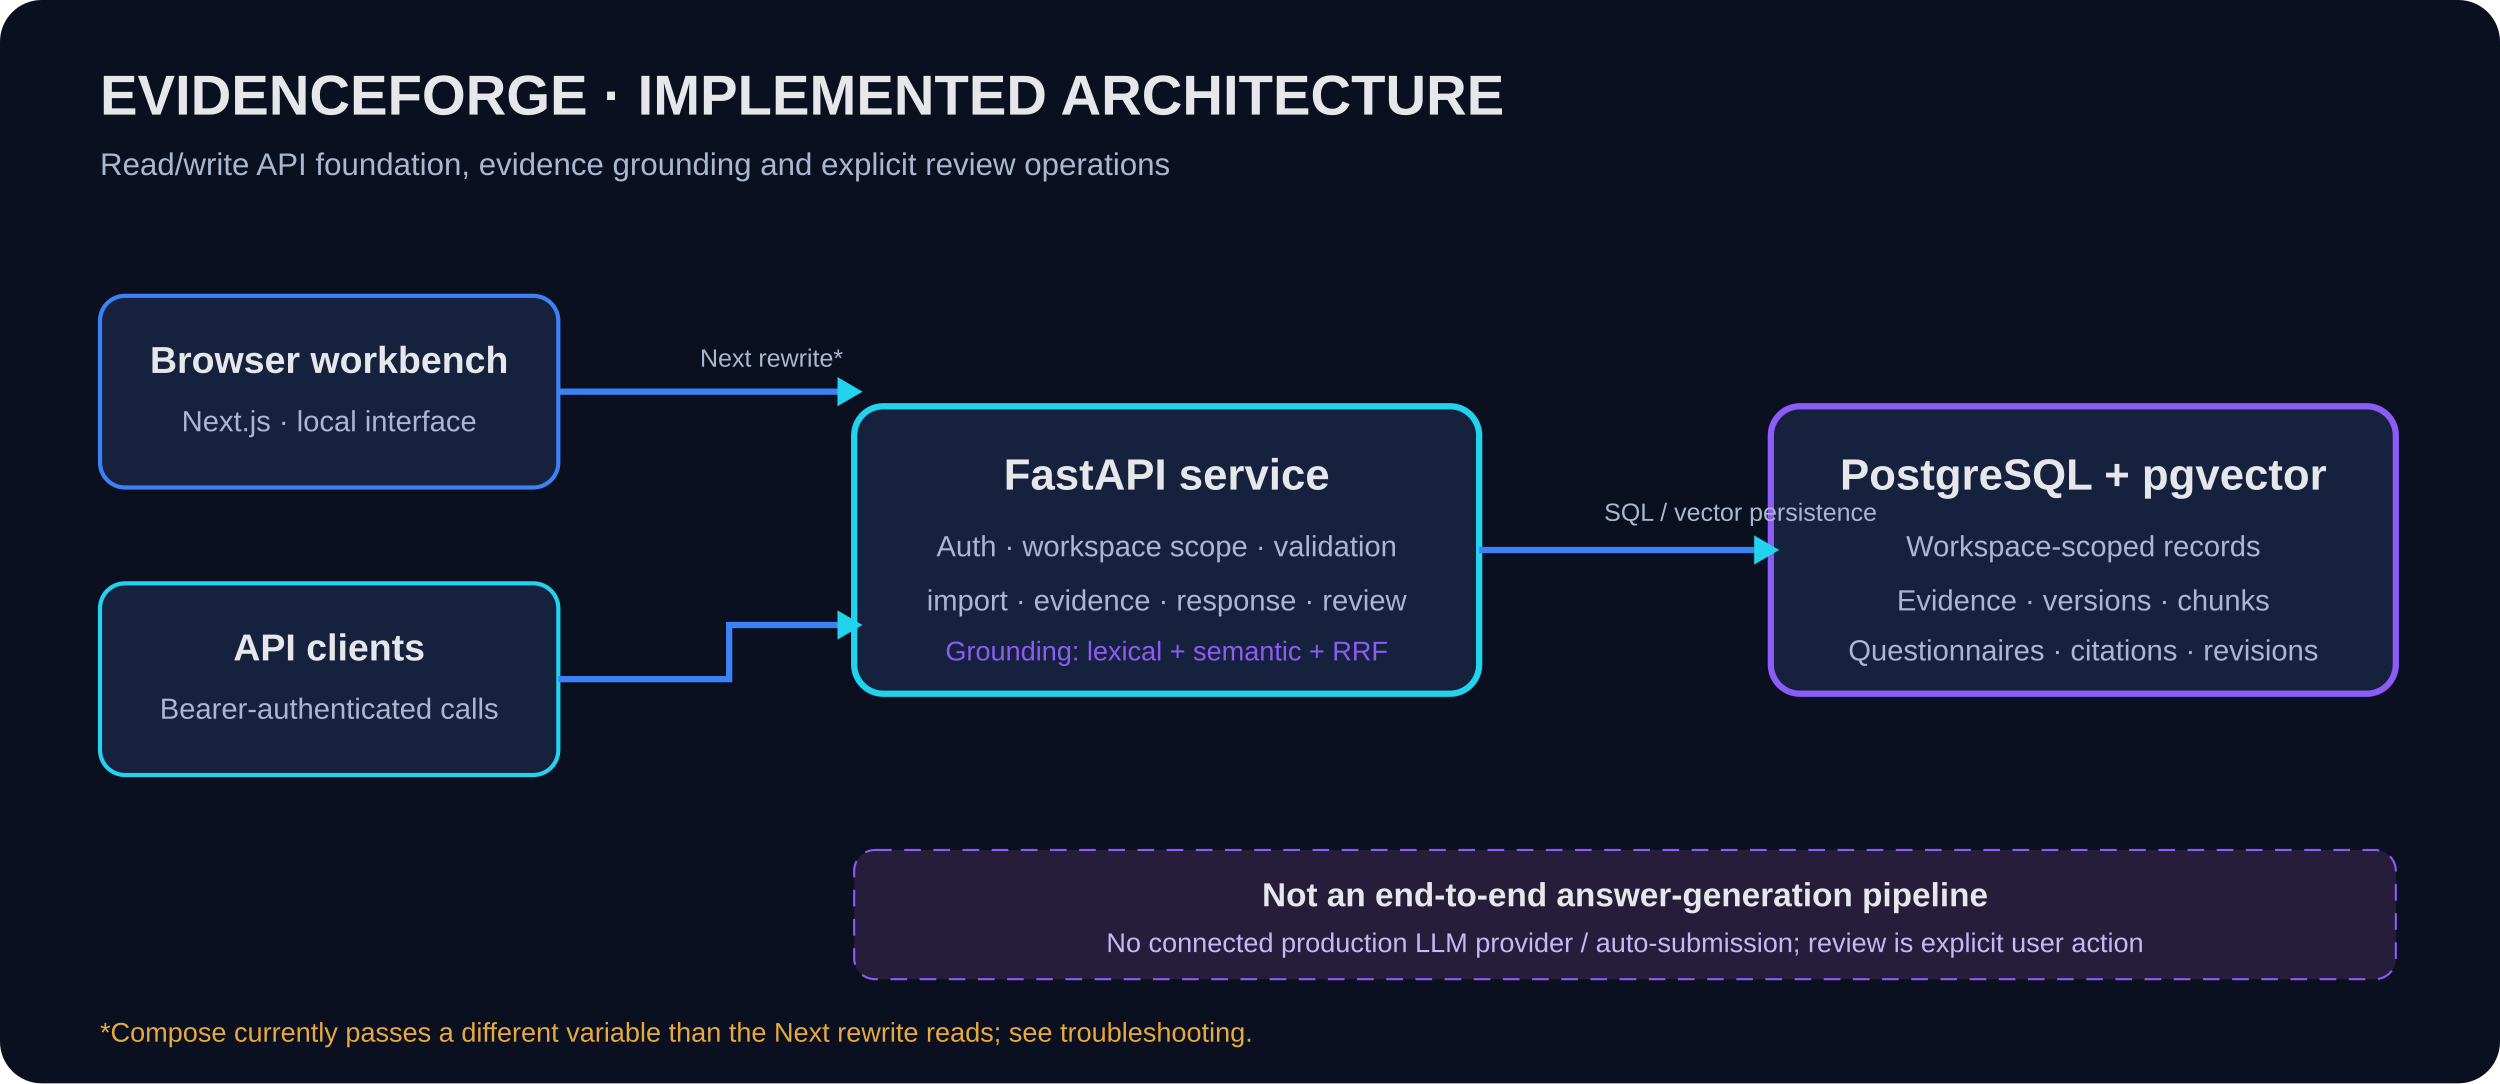
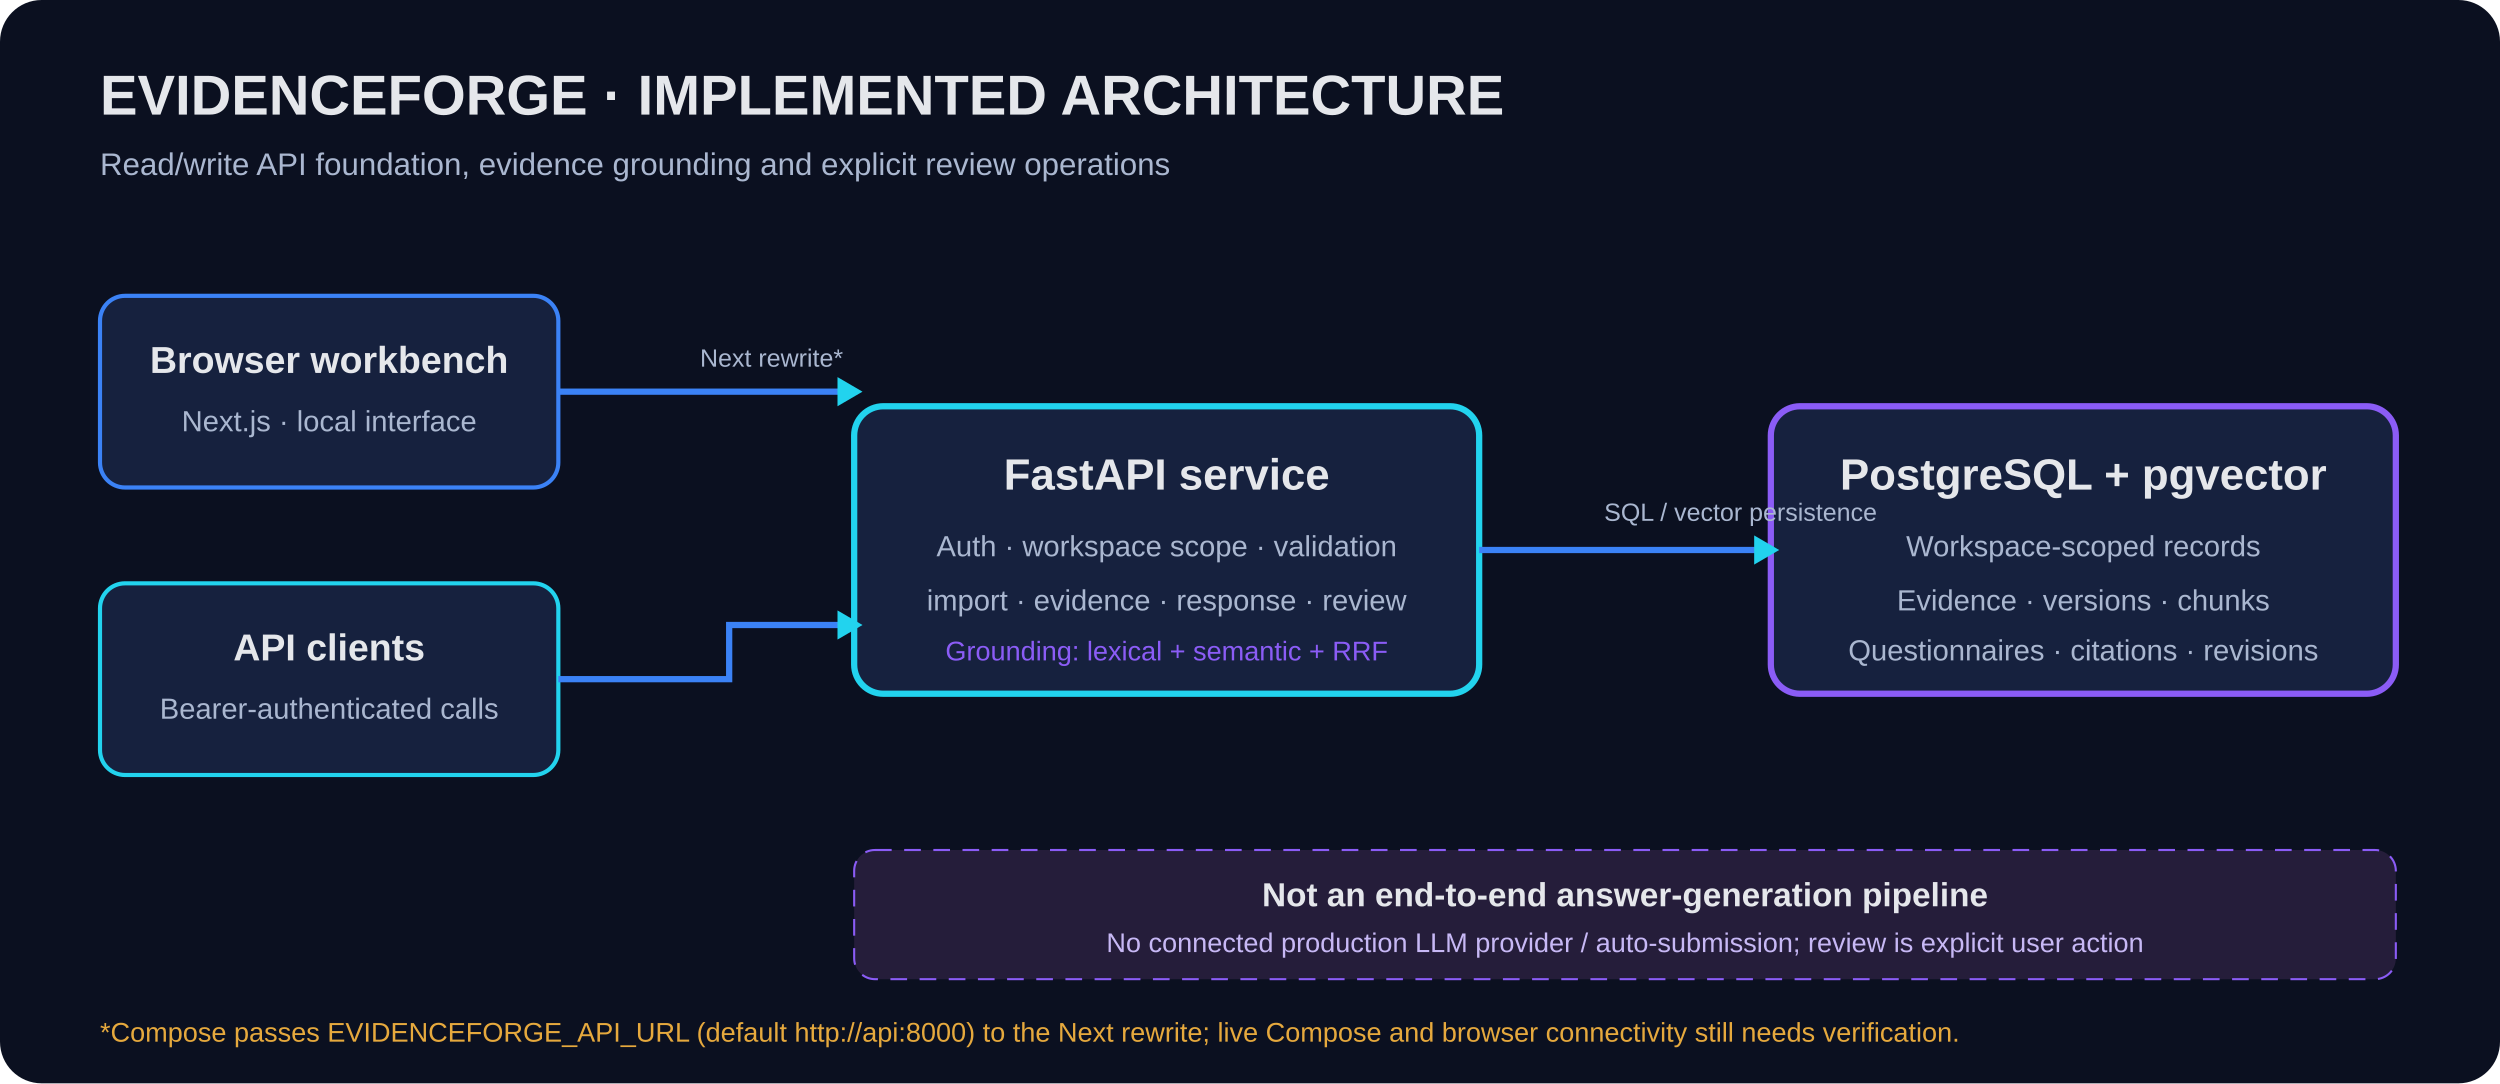
<svg xmlns="http://www.w3.org/2000/svg" width="1200" height="520" viewBox="0 0 1200 520" role="img" aria-labelledby="t d">
  <rect width="1200" height="520" rx="20" fill="#0B1020" />
  <text x="48" y="55" fill="#E5E7EB" font-family="Arial,sans-serif" font-size="27" font-weight="700">EVIDENCEFORGE · IMPLEMENTED ARCHITECTURE</text>
  <text x="48" y="84" fill="#AAB7D0" font-family="Arial,sans-serif" font-size="15">Read/write API foundation, evidence grounding and explicit review operations</text>
  <g font-family="Arial,sans-serif">
    <rect x="48" y="142" width="220" height="92" rx="12" fill="#16213E" stroke="#3B82F6" stroke-width="2" />
    <text x="158" y="179" text-anchor="middle" fill="#E5E7EB" font-size="18" font-weight="700">Browser workbench</text>
    <text x="158" y="207" text-anchor="middle" fill="#AAB7D0" font-size="14">Next.js · local interface</text>
    <rect x="48" y="280" width="220" height="92" rx="12" fill="#16213E" stroke="#22D3EE" stroke-width="2" />
    <text x="158" y="317" text-anchor="middle" fill="#E5E7EB" font-size="18" font-weight="700">API clients</text>
    <text x="158" y="345" text-anchor="middle" fill="#AAB7D0" font-size="14">Bearer-authenticated calls</text>
    <rect x="410" y="195" width="300" height="138" rx="14" fill="#16213E" stroke="#22D3EE" stroke-width="3" />
    <text x="560" y="235" text-anchor="middle" fill="#E5E7EB" font-size="21" font-weight="700">FastAPI service</text>
    <text x="560" y="267" text-anchor="middle" fill="#AAB7D0" font-size="14">Auth · workspace scope · validation</text>
    <text x="560" y="293" text-anchor="middle" fill="#AAB7D0" font-size="14">import · evidence · response · review</text>
    <text x="560" y="317" text-anchor="middle" fill="#8B5CF6" font-size="13">Grounding: lexical + semantic + RRF</text>
    <rect x="850" y="195" width="300" height="138" rx="14" fill="#16213E" stroke="#8B5CF6" stroke-width="3" />
    <text x="1000" y="235" text-anchor="middle" fill="#E5E7EB" font-size="21" font-weight="700">PostgreSQL + pgvector</text>
    <text x="1000" y="267" text-anchor="middle" fill="#AAB7D0" font-size="14">Workspace-scoped records</text>
    <text x="1000" y="293" text-anchor="middle" fill="#AAB7D0" font-size="14">Evidence · versions · chunks</text>
    <text x="1000" y="317" text-anchor="middle" fill="#AAB7D0" font-size="14">Questionnaires · citations · revisions</text>
    <rect x="410" y="408" width="740" height="62" rx="10" fill="#251D3A" stroke="#8B5CF6" stroke-dasharray="8 6" />
    <text x="780" y="435" text-anchor="middle" fill="#E5E7EB" font-size="16" font-weight="700">Not an end-to-end answer-generation pipeline</text>
    <text x="780" y="457" text-anchor="middle" fill="#C7B8F5" font-size="13">No connected production LLM provider / auto-submission; review is explicit user action</text>
  </g>
  <g fill="none" stroke="#3B82F6" stroke-width="3">
    <path d="M268 188H410" />
    <path d="M268 326H350V300H410" />
    <path d="M710 264H850" />
  </g>
  <g fill="#22D3EE">
    <path d="M402 181l12 7-12 7z" />
    <path d="M402 293l12 7-12 7z" />
    <path d="M842 257l12 7-12 7z" />
  </g>
  <text x="336" y="176" fill="#AAB7D0" font-family="Arial,sans-serif" font-size="12">Next rewrite*</text>
  <text x="770" y="250" fill="#AAB7D0" font-family="Arial,sans-serif" font-size="12">SQL / vector persistence</text>
-   <text x="48" y="500" fill="#E6A93D" font-family="Arial,sans-serif" font-size="13">*Compose currently passes a different variable than the Next rewrite reads; see troubleshooting.</text>
+   <text x="48" y="500" fill="#E6A93D" font-family="Arial,sans-serif" font-size="13">*Compose passes EVIDENCEFORGE_API_URL (default http://api:8000) to the Next rewrite; live Compose and browser connectivity still needs verification.</text>
</svg>
